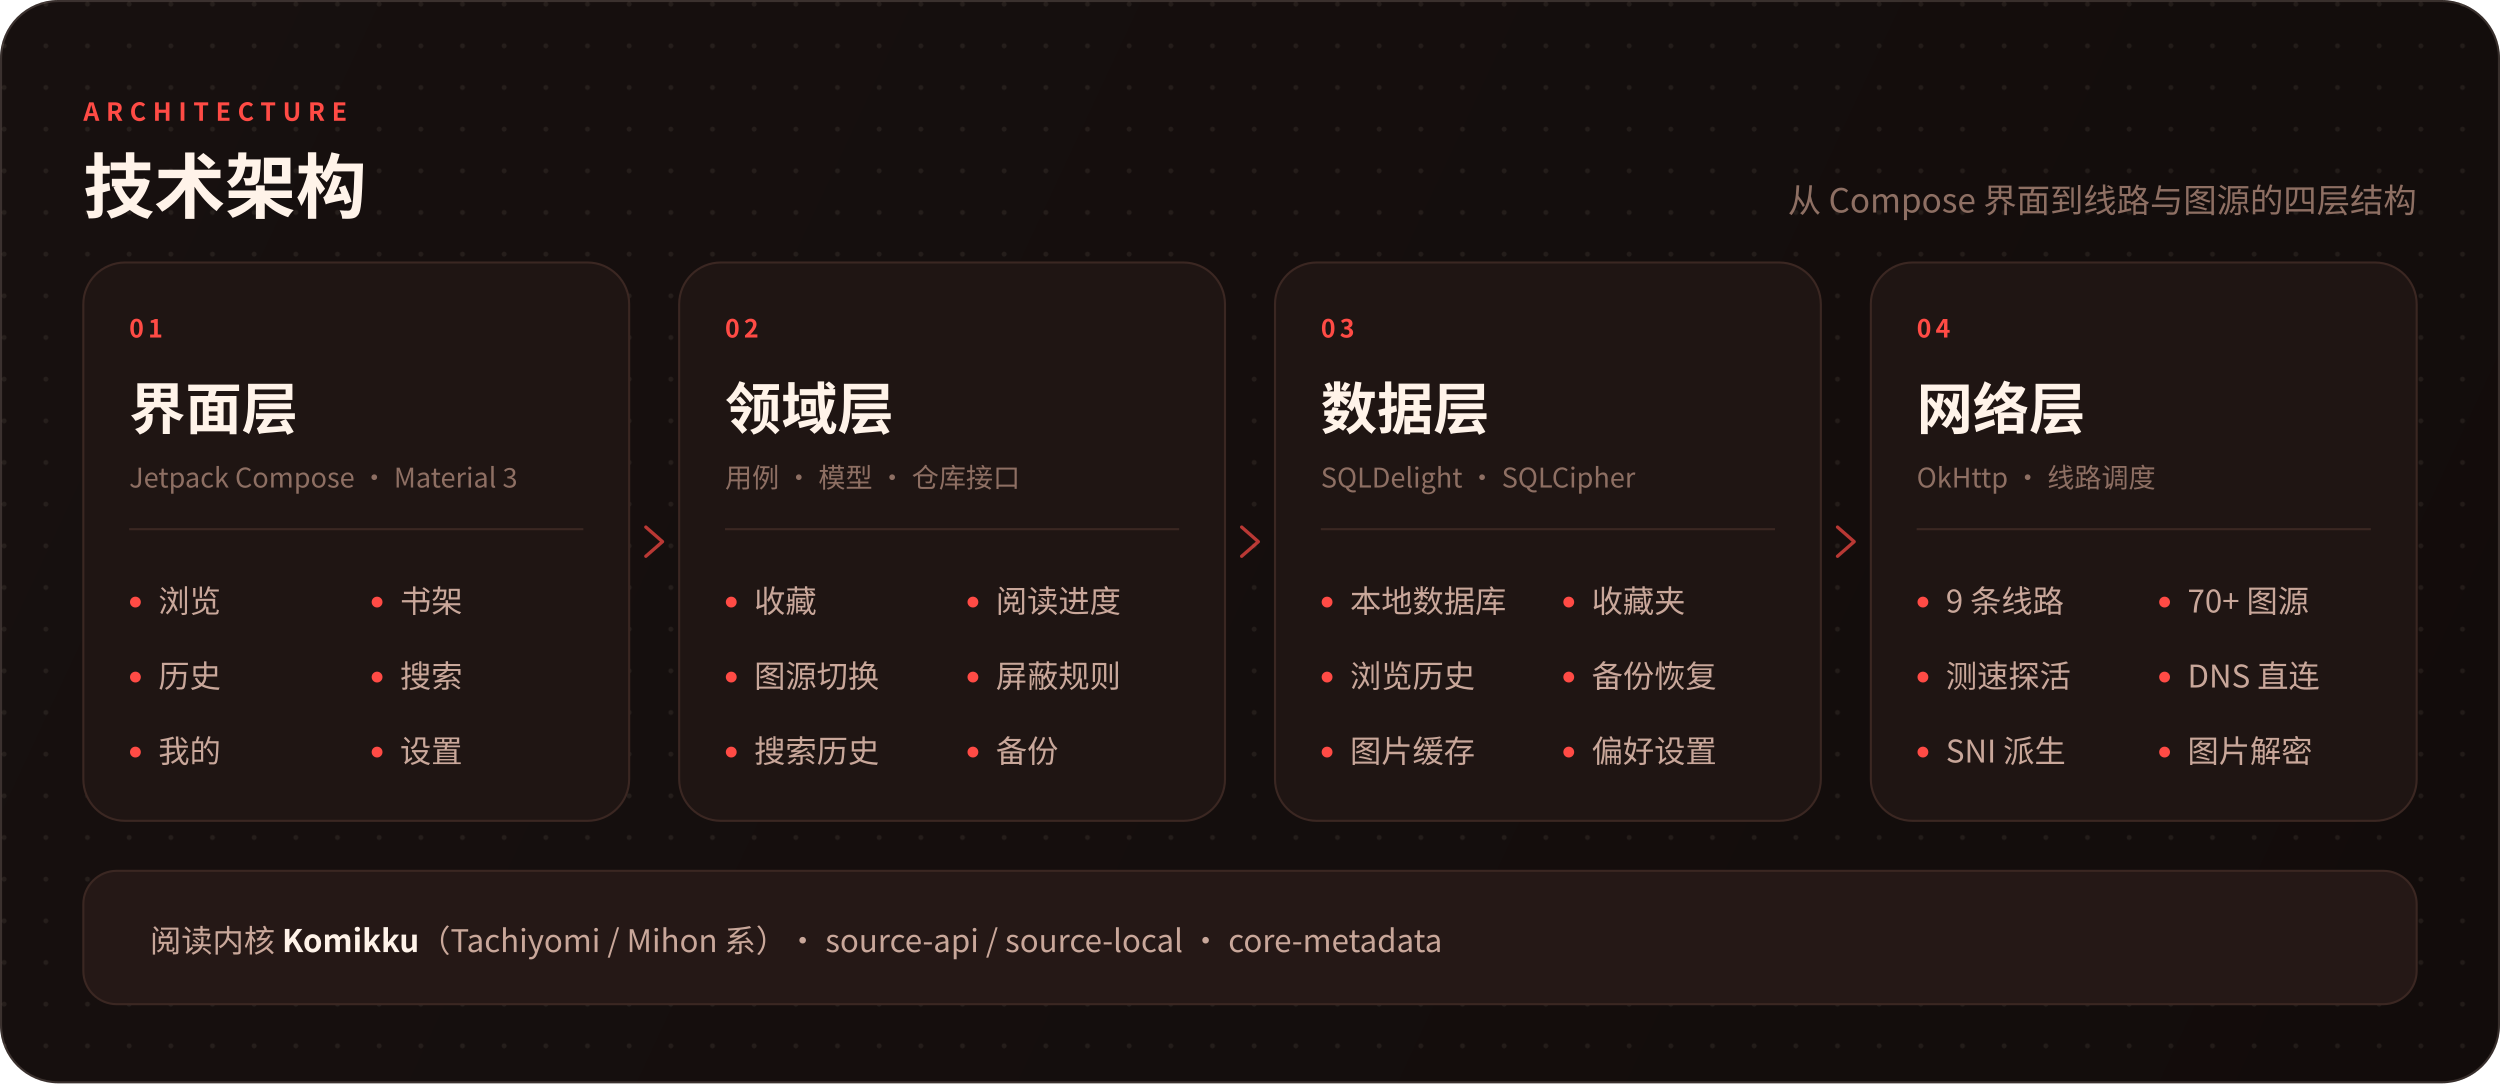
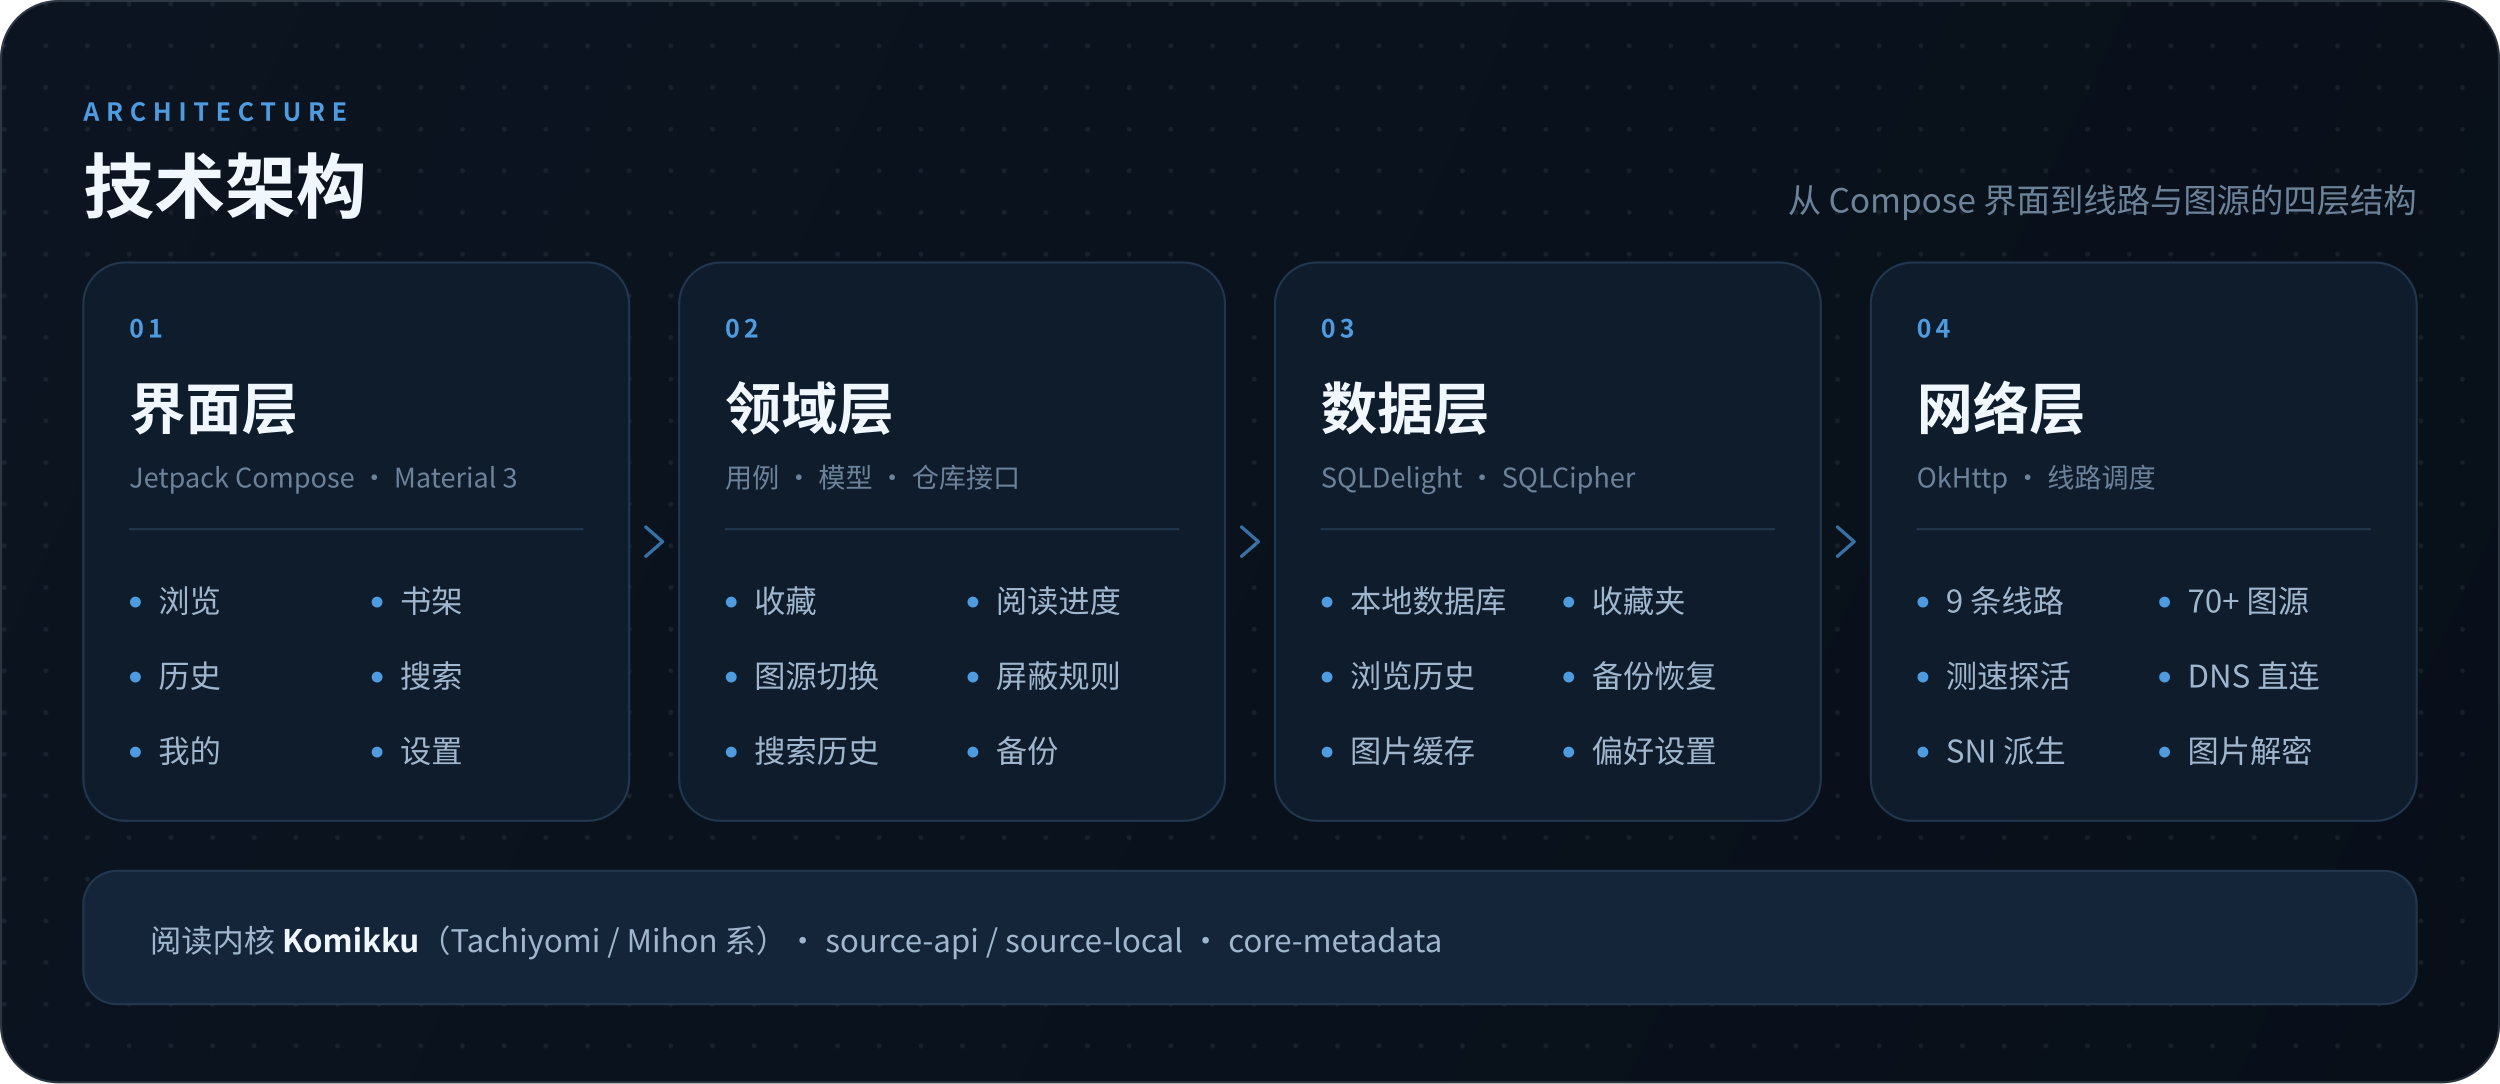
<svg xmlns="http://www.w3.org/2000/svg" width="1200" height="520" viewBox="0 0 1200 520" fill="none">
  <defs>
    <linearGradient id="abg" x1="0" y1="0" x2="1200" y2="560" gradientUnits="userSpaceOnUse">
-       <stop stop-color="#17100F" />
-       <stop offset="1" stop-color="#120C0B" />
+       <stop stop-color="#0B1420" />
+       <stop offset="1" stop-color="#080F19" />
    </linearGradient>
    <pattern id="adots" width="20" height="20" patternUnits="userSpaceOnUse">
-       <circle cx="2" cy="2" r="1.2" fill="#FFE6D5" fill-opacity="0.07" />
+       <circle cx="2" cy="2" r="1.2" fill="#DCF0FF" fill-opacity="0.07" />
    </pattern>
    <clipPath id="ar">
      <rect width="1200" height="520" rx="28" />
    </clipPath>
  </defs>
  <g clip-path="url(#ar)">
    <rect width="1200" height="520" fill="url(#abg)" />
    <rect width="1200" height="520" fill="url(#adots)" />
-     <text x="40" y="58" font-family="'Noto Sans CJK SC','PingFang SC','Hiragino Sans GB','Microsoft YaHei',sans-serif" font-size="12" font-weight="700" letter-spacing="3.2" fill="#FF4B45">ARCHITECTURE</text>
-     <text x="40" y="102" font-family="'Noto Sans CJK SC','PingFang SC','Hiragino Sans GB','Microsoft YaHei',sans-serif" font-size="34" font-weight="800" fill="#FFF3E9">技术架构</text>
-     <text x="1160" y="102" text-anchor="end" font-family="'Noto Sans CJK SC','PingFang SC','Hiragino Sans GB','Microsoft YaHei',sans-serif" font-size="16" fill="#8E6F63">从 Compose 界面到线路与图源的四层结构</text>
+     <text x="40" y="58" font-family="'Noto Sans CJK SC','PingFang SC','Hiragino Sans GB','Microsoft YaHei',sans-serif" font-size="12" font-weight="700" letter-spacing="3.2" fill="#4E9BE0">ARCHITECTURE</text>
+     <text x="40" y="102" font-family="'Noto Sans CJK SC','PingFang SC','Hiragino Sans GB','Microsoft YaHei',sans-serif" font-size="34" font-weight="800" fill="#F0F7FF">技术架构</text>
+     <text x="1160" y="102" text-anchor="end" font-family="'Noto Sans CJK SC','PingFang SC','Hiragino Sans GB','Microsoft YaHei',sans-serif" font-size="16" fill="#6C8299">从 Compose 界面到线路与图源的四层结构</text>
    <g>
-       <rect x="40" y="126" width="262" height="268" rx="20" fill="#1F1513" stroke="#3B2722" />
-       <text x="62" y="162" font-family="'Noto Sans CJK SC','PingFang SC','Hiragino Sans GB','Microsoft YaHei',sans-serif" font-size="12" font-weight="700" letter-spacing="2" fill="#FF4B45">01</text>
-       <text x="62" y="206" font-family="'Noto Sans CJK SC','PingFang SC','Hiragino Sans GB','Microsoft YaHei',sans-serif" font-size="27" font-weight="700" fill="#FFF3E9">界面层</text>
-       <text x="62" y="234" font-family="'Noto Sans CJK SC','PingFang SC','Hiragino Sans GB','Microsoft YaHei',sans-serif" font-size="13" fill="#8E6F63">Jetpack Compose · Material 3</text>
-       <path d="M62 254 H280" stroke="#3B2722" />
-       <circle cx="65" cy="289" r="2.6" fill="#FF4B45" />
-       <text x="76" y="294" font-family="'Noto Sans CJK SC','PingFang SC','Hiragino Sans GB','Microsoft YaHei',sans-serif" font-size="15" fill="#C9A79A">浏览</text>
-       <circle cx="181" cy="289" r="2.6" fill="#FF4B45" />
-       <text x="192" y="294" font-family="'Noto Sans CJK SC','PingFang SC','Hiragino Sans GB','Microsoft YaHei',sans-serif" font-size="15" fill="#C9A79A">书架</text>
-       <circle cx="65" cy="325" r="2.6" fill="#FF4B45" />
-       <text x="76" y="330" font-family="'Noto Sans CJK SC','PingFang SC','Hiragino Sans GB','Microsoft YaHei',sans-serif" font-size="15" fill="#C9A79A">历史</text>
-       <circle cx="181" cy="325" r="2.6" fill="#FF4B45" />
-       <text x="192" y="330" font-family="'Noto Sans CJK SC','PingFang SC','Hiragino Sans GB','Microsoft YaHei',sans-serif" font-size="15" fill="#C9A79A">搜索</text>
-       <circle cx="65" cy="361" r="2.6" fill="#FF4B45" />
-       <text x="76" y="366" font-family="'Noto Sans CJK SC','PingFang SC','Hiragino Sans GB','Microsoft YaHei',sans-serif" font-size="15" fill="#C9A79A">我的</text>
-       <circle cx="181" cy="361" r="2.6" fill="#FF4B45" />
-       <text x="192" y="366" font-family="'Noto Sans CJK SC','PingFang SC','Hiragino Sans GB','Microsoft YaHei',sans-serif" font-size="15" fill="#C9A79A">设置</text>
+       <rect x="40" y="126" width="262" height="268" rx="20" fill="#0F1C2C" stroke="#22374D" />
+       <text x="62" y="162" font-family="'Noto Sans CJK SC','PingFang SC','Hiragino Sans GB','Microsoft YaHei',sans-serif" font-size="12" font-weight="700" letter-spacing="2" fill="#4E9BE0">01</text>
+       <text x="62" y="206" font-family="'Noto Sans CJK SC','PingFang SC','Hiragino Sans GB','Microsoft YaHei',sans-serif" font-size="27" font-weight="700" fill="#F0F7FF">界面层</text>
+       <text x="62" y="234" font-family="'Noto Sans CJK SC','PingFang SC','Hiragino Sans GB','Microsoft YaHei',sans-serif" font-size="13" fill="#6C8299">Jetpack Compose · Material 3</text>
+       <path d="M62 254 H280" stroke="#22374D" />
+       <circle cx="65" cy="289" r="2.6" fill="#4E9BE0" />
+       <text x="76" y="294" font-family="'Noto Sans CJK SC','PingFang SC','Hiragino Sans GB','Microsoft YaHei',sans-serif" font-size="15" fill="#9FB6CC">浏览</text>
+       <circle cx="181" cy="289" r="2.6" fill="#4E9BE0" />
+       <text x="192" y="294" font-family="'Noto Sans CJK SC','PingFang SC','Hiragino Sans GB','Microsoft YaHei',sans-serif" font-size="15" fill="#9FB6CC">书架</text>
+       <circle cx="65" cy="325" r="2.6" fill="#4E9BE0" />
+       <text x="76" y="330" font-family="'Noto Sans CJK SC','PingFang SC','Hiragino Sans GB','Microsoft YaHei',sans-serif" font-size="15" fill="#9FB6CC">历史</text>
+       <circle cx="181" cy="325" r="2.6" fill="#4E9BE0" />
+       <text x="192" y="330" font-family="'Noto Sans CJK SC','PingFang SC','Hiragino Sans GB','Microsoft YaHei',sans-serif" font-size="15" fill="#9FB6CC">搜索</text>
+       <circle cx="65" cy="361" r="2.6" fill="#4E9BE0" />
+       <text x="76" y="366" font-family="'Noto Sans CJK SC','PingFang SC','Hiragino Sans GB','Microsoft YaHei',sans-serif" font-size="15" fill="#9FB6CC">我的</text>
+       <circle cx="181" cy="361" r="2.6" fill="#4E9BE0" />
+       <text x="192" y="366" font-family="'Noto Sans CJK SC','PingFang SC','Hiragino Sans GB','Microsoft YaHei',sans-serif" font-size="15" fill="#9FB6CC">设置</text>
    </g>
-     <path d="M310.0 253.0 L318.0 260.0 L310.0 267.0" stroke="#FF4B45" stroke-opacity="0.7" stroke-width="1.6" fill="none" stroke-linecap="round" stroke-linejoin="round" />
+     <path d="M310.0 253.0 L318.0 260.0 L310.0 267.0" stroke="#4E9BE0" stroke-opacity="0.7" stroke-width="1.6" fill="none" stroke-linecap="round" stroke-linejoin="round" />
    <g>
-       <rect x="326" y="126" width="262" height="268" rx="20" fill="#1F1513" stroke="#3B2722" />
-       <text x="348" y="162" font-family="'Noto Sans CJK SC','PingFang SC','Hiragino Sans GB','Microsoft YaHei',sans-serif" font-size="12" font-weight="700" letter-spacing="2" fill="#FF4B45">02</text>
-       <text x="348" y="206" font-family="'Noto Sans CJK SC','PingFang SC','Hiragino Sans GB','Microsoft YaHei',sans-serif" font-size="27" font-weight="700" fill="#FFF3E9">领域层</text>
-       <text x="348" y="234" font-family="'Noto Sans CJK SC','PingFang SC','Hiragino Sans GB','Microsoft YaHei',sans-serif" font-size="13" fill="#8E6F63">用例 · 模型 · 仓库接口</text>
-       <path d="M348 254 H566" stroke="#3B2722" />
-       <circle cx="351" cy="289" r="2.6" fill="#FF4B45" />
-       <text x="362" y="294" font-family="'Noto Sans CJK SC','PingFang SC','Hiragino Sans GB','Microsoft YaHei',sans-serif" font-size="15" fill="#C9A79A">收藏</text>
-       <circle cx="467" cy="289" r="2.6" fill="#FF4B45" />
-       <text x="478" y="294" font-family="'Noto Sans CJK SC','PingFang SC','Hiragino Sans GB','Microsoft YaHei',sans-serif" font-size="15" fill="#C9A79A">阅读进度</text>
-       <circle cx="351" cy="325" r="2.6" fill="#FF4B45" />
-       <text x="362" y="330" font-family="'Noto Sans CJK SC','PingFang SC','Hiragino Sans GB','Microsoft YaHei',sans-serif" font-size="15" fill="#C9A79A">图源切换</text>
-       <circle cx="467" cy="325" r="2.6" fill="#FF4B45" />
-       <text x="478" y="330" font-family="'Noto Sans CJK SC','PingFang SC','Hiragino Sans GB','Microsoft YaHei',sans-serif" font-size="15" fill="#C9A79A">屏蔽规则</text>
-       <circle cx="351" cy="361" r="2.6" fill="#FF4B45" />
-       <text x="362" y="366" font-family="'Noto Sans CJK SC','PingFang SC','Hiragino Sans GB','Microsoft YaHei',sans-serif" font-size="15" fill="#C9A79A">搜索历史</text>
-       <circle cx="467" cy="361" r="2.6" fill="#FF4B45" />
-       <text x="478" y="366" font-family="'Noto Sans CJK SC','PingFang SC','Hiragino Sans GB','Microsoft YaHei',sans-serif" font-size="15" fill="#C9A79A">备份</text>
+       <rect x="326" y="126" width="262" height="268" rx="20" fill="#0F1C2C" stroke="#22374D" />
+       <text x="348" y="162" font-family="'Noto Sans CJK SC','PingFang SC','Hiragino Sans GB','Microsoft YaHei',sans-serif" font-size="12" font-weight="700" letter-spacing="2" fill="#4E9BE0">02</text>
+       <text x="348" y="206" font-family="'Noto Sans CJK SC','PingFang SC','Hiragino Sans GB','Microsoft YaHei',sans-serif" font-size="27" font-weight="700" fill="#F0F7FF">领域层</text>
+       <text x="348" y="234" font-family="'Noto Sans CJK SC','PingFang SC','Hiragino Sans GB','Microsoft YaHei',sans-serif" font-size="13" fill="#6C8299">用例 · 模型 · 仓库接口</text>
+       <path d="M348 254 H566" stroke="#22374D" />
+       <circle cx="351" cy="289" r="2.6" fill="#4E9BE0" />
+       <text x="362" y="294" font-family="'Noto Sans CJK SC','PingFang SC','Hiragino Sans GB','Microsoft YaHei',sans-serif" font-size="15" fill="#9FB6CC">收藏</text>
+       <circle cx="467" cy="289" r="2.6" fill="#4E9BE0" />
+       <text x="478" y="294" font-family="'Noto Sans CJK SC','PingFang SC','Hiragino Sans GB','Microsoft YaHei',sans-serif" font-size="15" fill="#9FB6CC">阅读进度</text>
+       <circle cx="351" cy="325" r="2.6" fill="#4E9BE0" />
+       <text x="362" y="330" font-family="'Noto Sans CJK SC','PingFang SC','Hiragino Sans GB','Microsoft YaHei',sans-serif" font-size="15" fill="#9FB6CC">图源切换</text>
+       <circle cx="467" cy="325" r="2.6" fill="#4E9BE0" />
+       <text x="478" y="330" font-family="'Noto Sans CJK SC','PingFang SC','Hiragino Sans GB','Microsoft YaHei',sans-serif" font-size="15" fill="#9FB6CC">屏蔽规则</text>
+       <circle cx="351" cy="361" r="2.6" fill="#4E9BE0" />
+       <text x="362" y="366" font-family="'Noto Sans CJK SC','PingFang SC','Hiragino Sans GB','Microsoft YaHei',sans-serif" font-size="15" fill="#9FB6CC">搜索历史</text>
+       <circle cx="467" cy="361" r="2.6" fill="#4E9BE0" />
+       <text x="478" y="366" font-family="'Noto Sans CJK SC','PingFang SC','Hiragino Sans GB','Microsoft YaHei',sans-serif" font-size="15" fill="#9FB6CC">备份</text>
    </g>
-     <path d="M596.0 253.0 L604.0 260.0 L596.0 267.0" stroke="#FF4B45" stroke-opacity="0.7" stroke-width="1.6" fill="none" stroke-linecap="round" stroke-linejoin="round" />
+     <path d="M596.0 253.0 L604.0 260.0 L596.0 267.0" stroke="#4E9BE0" stroke-opacity="0.7" stroke-width="1.6" fill="none" stroke-linecap="round" stroke-linejoin="round" />
    <g>
-       <rect x="612" y="126" width="262" height="268" rx="20" fill="#1F1513" stroke="#3B2722" />
-       <text x="634" y="162" font-family="'Noto Sans CJK SC','PingFang SC','Hiragino Sans GB','Microsoft YaHei',sans-serif" font-size="12" font-weight="700" letter-spacing="2" fill="#FF4B45">03</text>
-       <text x="634" y="206" font-family="'Noto Sans CJK SC','PingFang SC','Hiragino Sans GB','Microsoft YaHei',sans-serif" font-size="27" font-weight="700" fill="#FFF3E9">数据层</text>
-       <text x="634" y="234" font-family="'Noto Sans CJK SC','PingFang SC','Hiragino Sans GB','Microsoft YaHei',sans-serif" font-size="13" fill="#8E6F63">SQLDelight · SQLCipher</text>
-       <path d="M634 254 H852" stroke="#3B2722" />
-       <circle cx="637" cy="289" r="2.6" fill="#FF4B45" />
-       <text x="648" y="294" font-family="'Noto Sans CJK SC','PingFang SC','Hiragino Sans GB','Microsoft YaHei',sans-serif" font-size="15" fill="#C9A79A">本地数据库</text>
-       <circle cx="753" cy="289" r="2.6" fill="#FF4B45" />
-       <text x="764" y="294" font-family="'Noto Sans CJK SC','PingFang SC','Hiragino Sans GB','Microsoft YaHei',sans-serif" font-size="15" fill="#C9A79A">收藏夹</text>
-       <circle cx="637" cy="325" r="2.6" fill="#FF4B45" />
-       <text x="648" y="330" font-family="'Noto Sans CJK SC','PingFang SC','Hiragino Sans GB','Microsoft YaHei',sans-serif" font-size="15" fill="#C9A79A">浏览历史</text>
-       <circle cx="753" cy="325" r="2.6" fill="#FF4B45" />
-       <text x="764" y="330" font-family="'Noto Sans CJK SC','PingFang SC','Hiragino Sans GB','Microsoft YaHei',sans-serif" font-size="15" fill="#C9A79A">备份恢复</text>
-       <circle cx="637" cy="361" r="2.6" fill="#FF4B45" />
-       <text x="648" y="366" font-family="'Noto Sans CJK SC','PingFang SC','Hiragino Sans GB','Microsoft YaHei',sans-serif" font-size="15" fill="#C9A79A">图片缓存</text>
-       <circle cx="753" cy="361" r="2.6" fill="#FF4B45" />
-       <text x="764" y="366" font-family="'Noto Sans CJK SC','PingFang SC','Hiragino Sans GB','Microsoft YaHei',sans-serif" font-size="15" fill="#C9A79A">偏好设置</text>
+       <rect x="612" y="126" width="262" height="268" rx="20" fill="#0F1C2C" stroke="#22374D" />
+       <text x="634" y="162" font-family="'Noto Sans CJK SC','PingFang SC','Hiragino Sans GB','Microsoft YaHei',sans-serif" font-size="12" font-weight="700" letter-spacing="2" fill="#4E9BE0">03</text>
+       <text x="634" y="206" font-family="'Noto Sans CJK SC','PingFang SC','Hiragino Sans GB','Microsoft YaHei',sans-serif" font-size="27" font-weight="700" fill="#F0F7FF">数据层</text>
+       <text x="634" y="234" font-family="'Noto Sans CJK SC','PingFang SC','Hiragino Sans GB','Microsoft YaHei',sans-serif" font-size="13" fill="#6C8299">SQLDelight · SQLCipher</text>
+       <path d="M634 254 H852" stroke="#22374D" />
+       <circle cx="637" cy="289" r="2.6" fill="#4E9BE0" />
+       <text x="648" y="294" font-family="'Noto Sans CJK SC','PingFang SC','Hiragino Sans GB','Microsoft YaHei',sans-serif" font-size="15" fill="#9FB6CC">本地数据库</text>
+       <circle cx="753" cy="289" r="2.6" fill="#4E9BE0" />
+       <text x="764" y="294" font-family="'Noto Sans CJK SC','PingFang SC','Hiragino Sans GB','Microsoft YaHei',sans-serif" font-size="15" fill="#9FB6CC">收藏夹</text>
+       <circle cx="637" cy="325" r="2.6" fill="#4E9BE0" />
+       <text x="648" y="330" font-family="'Noto Sans CJK SC','PingFang SC','Hiragino Sans GB','Microsoft YaHei',sans-serif" font-size="15" fill="#9FB6CC">浏览历史</text>
+       <circle cx="753" cy="325" r="2.6" fill="#4E9BE0" />
+       <text x="764" y="330" font-family="'Noto Sans CJK SC','PingFang SC','Hiragino Sans GB','Microsoft YaHei',sans-serif" font-size="15" fill="#9FB6CC">备份恢复</text>
+       <circle cx="637" cy="361" r="2.6" fill="#4E9BE0" />
+       <text x="648" y="366" font-family="'Noto Sans CJK SC','PingFang SC','Hiragino Sans GB','Microsoft YaHei',sans-serif" font-size="15" fill="#9FB6CC">图片缓存</text>
+       <circle cx="753" cy="361" r="2.6" fill="#4E9BE0" />
+       <text x="764" y="366" font-family="'Noto Sans CJK SC','PingFang SC','Hiragino Sans GB','Microsoft YaHei',sans-serif" font-size="15" fill="#9FB6CC">偏好设置</text>
    </g>
-     <path d="M882.0 253.0 L890.0 260.0 L882.0 267.0" stroke="#FF4B45" stroke-opacity="0.7" stroke-width="1.6" fill="none" stroke-linecap="round" stroke-linejoin="round" />
+     <path d="M882.0 253.0 L890.0 260.0 L882.0 267.0" stroke="#4E9BE0" stroke-opacity="0.7" stroke-width="1.6" fill="none" stroke-linecap="round" stroke-linejoin="round" />
    <g>
-       <rect x="898" y="126" width="262" height="268" rx="20" fill="#1F1513" stroke="#3B2722" />
-       <text x="920" y="162" font-family="'Noto Sans CJK SC','PingFang SC','Hiragino Sans GB','Microsoft YaHei',sans-serif" font-size="12" font-weight="700" letter-spacing="2" fill="#FF4B45">04</text>
-       <text x="920" y="206" font-family="'Noto Sans CJK SC','PingFang SC','Hiragino Sans GB','Microsoft YaHei',sans-serif" font-size="27" font-weight="700" fill="#FFF3E9">网络层</text>
-       <text x="920" y="234" font-family="'Noto Sans CJK SC','PingFang SC','Hiragino Sans GB','Microsoft YaHei',sans-serif" font-size="13" fill="#8E6F63">OkHttp · 线路调度</text>
-       <path d="M920 254 H1138" stroke="#3B2722" />
-       <circle cx="923" cy="289" r="2.6" fill="#FF4B45" />
-       <text x="934" y="294" font-family="'Noto Sans CJK SC','PingFang SC','Hiragino Sans GB','Microsoft YaHei',sans-serif" font-size="15" fill="#C9A79A">9 条线路</text>
-       <circle cx="1039" cy="289" r="2.6" fill="#FF4B45" />
-       <text x="1050" y="294" font-family="'Noto Sans CJK SC','PingFang SC','Hiragino Sans GB','Microsoft YaHei',sans-serif" font-size="15" fill="#C9A79A">70+ 图源</text>
-       <circle cx="923" cy="325" r="2.6" fill="#FF4B45" />
-       <text x="934" y="330" font-family="'Noto Sans CJK SC','PingFang SC','Hiragino Sans GB','Microsoft YaHei',sans-serif" font-size="15" fill="#C9A79A">测速探活</text>
-       <circle cx="1039" cy="325" r="2.6" fill="#FF4B45" />
-       <text x="1050" y="330" font-family="'Noto Sans CJK SC','PingFang SC','Hiragino Sans GB','Microsoft YaHei',sans-serif" font-size="15" fill="#C9A79A">DNS 直连</text>
-       <circle cx="923" cy="361" r="2.6" fill="#FF4B45" />
-       <text x="934" y="366" font-family="'Noto Sans CJK SC','PingFang SC','Hiragino Sans GB','Microsoft YaHei',sans-serif" font-size="15" fill="#C9A79A">SNI 派生</text>
-       <circle cx="1039" cy="361" r="2.6" fill="#FF4B45" />
-       <text x="1050" y="366" font-family="'Noto Sans CJK SC','PingFang SC','Hiragino Sans GB','Microsoft YaHei',sans-serif" font-size="15" fill="#C9A79A">图片解密</text>
+       <rect x="898" y="126" width="262" height="268" rx="20" fill="#0F1C2C" stroke="#22374D" />
+       <text x="920" y="162" font-family="'Noto Sans CJK SC','PingFang SC','Hiragino Sans GB','Microsoft YaHei',sans-serif" font-size="12" font-weight="700" letter-spacing="2" fill="#4E9BE0">04</text>
+       <text x="920" y="206" font-family="'Noto Sans CJK SC','PingFang SC','Hiragino Sans GB','Microsoft YaHei',sans-serif" font-size="27" font-weight="700" fill="#F0F7FF">网络层</text>
+       <text x="920" y="234" font-family="'Noto Sans CJK SC','PingFang SC','Hiragino Sans GB','Microsoft YaHei',sans-serif" font-size="13" fill="#6C8299">OkHttp · 线路调度</text>
+       <path d="M920 254 H1138" stroke="#22374D" />
+       <circle cx="923" cy="289" r="2.6" fill="#4E9BE0" />
+       <text x="934" y="294" font-family="'Noto Sans CJK SC','PingFang SC','Hiragino Sans GB','Microsoft YaHei',sans-serif" font-size="15" fill="#9FB6CC">9 条线路</text>
+       <circle cx="1039" cy="289" r="2.6" fill="#4E9BE0" />
+       <text x="1050" y="294" font-family="'Noto Sans CJK SC','PingFang SC','Hiragino Sans GB','Microsoft YaHei',sans-serif" font-size="15" fill="#9FB6CC">70+ 图源</text>
+       <circle cx="923" cy="325" r="2.6" fill="#4E9BE0" />
+       <text x="934" y="330" font-family="'Noto Sans CJK SC','PingFang SC','Hiragino Sans GB','Microsoft YaHei',sans-serif" font-size="15" fill="#9FB6CC">测速探活</text>
+       <circle cx="1039" cy="325" r="2.6" fill="#4E9BE0" />
+       <text x="1050" y="330" font-family="'Noto Sans CJK SC','PingFang SC','Hiragino Sans GB','Microsoft YaHei',sans-serif" font-size="15" fill="#9FB6CC">DNS 直连</text>
+       <circle cx="923" cy="361" r="2.6" fill="#4E9BE0" />
+       <text x="934" y="366" font-family="'Noto Sans CJK SC','PingFang SC','Hiragino Sans GB','Microsoft YaHei',sans-serif" font-size="15" fill="#9FB6CC">SNI 派生</text>
+       <circle cx="1039" cy="361" r="2.6" fill="#4E9BE0" />
+       <text x="1050" y="366" font-family="'Noto Sans CJK SC','PingFang SC','Hiragino Sans GB','Microsoft YaHei',sans-serif" font-size="15" fill="#9FB6CC">图片解密</text>
    </g>
-     <rect x="40" y="418" width="1120" height="64" rx="16" fill="#251816" stroke="#3B2722" />
-     <text x="72" y="457" font-family="'Noto Sans CJK SC','PingFang SC','Hiragino Sans GB','Microsoft YaHei',sans-serif" font-size="15" fill="#C9A79A">阅读内核 <tspan fill="#FFF3E9" font-weight="700">Komikku</tspan>（Tachiyomi / Mihon 系）· source-api / source-local · core-metadata</text>
+     <rect x="40" y="418" width="1120" height="64" rx="16" fill="#14253A" stroke="#22374D" />
+     <text x="72" y="457" font-family="'Noto Sans CJK SC','PingFang SC','Hiragino Sans GB','Microsoft YaHei',sans-serif" font-size="15" fill="#9FB6CC">阅读内核 <tspan fill="#F0F7FF" font-weight="700">Komikku</tspan>（Tachiyomi / Mihon 系）· source-api / source-local · core-metadata</text>
  </g>
-   <rect x="0.5" y="0.5" width="1199" height="519" rx="27.5" stroke="#FFE6D5" stroke-opacity="0.16" />
+   <rect x="0.5" y="0.5" width="1199" height="519" rx="27.5" stroke="#DCF0FF" stroke-opacity="0.16" />
</svg>
